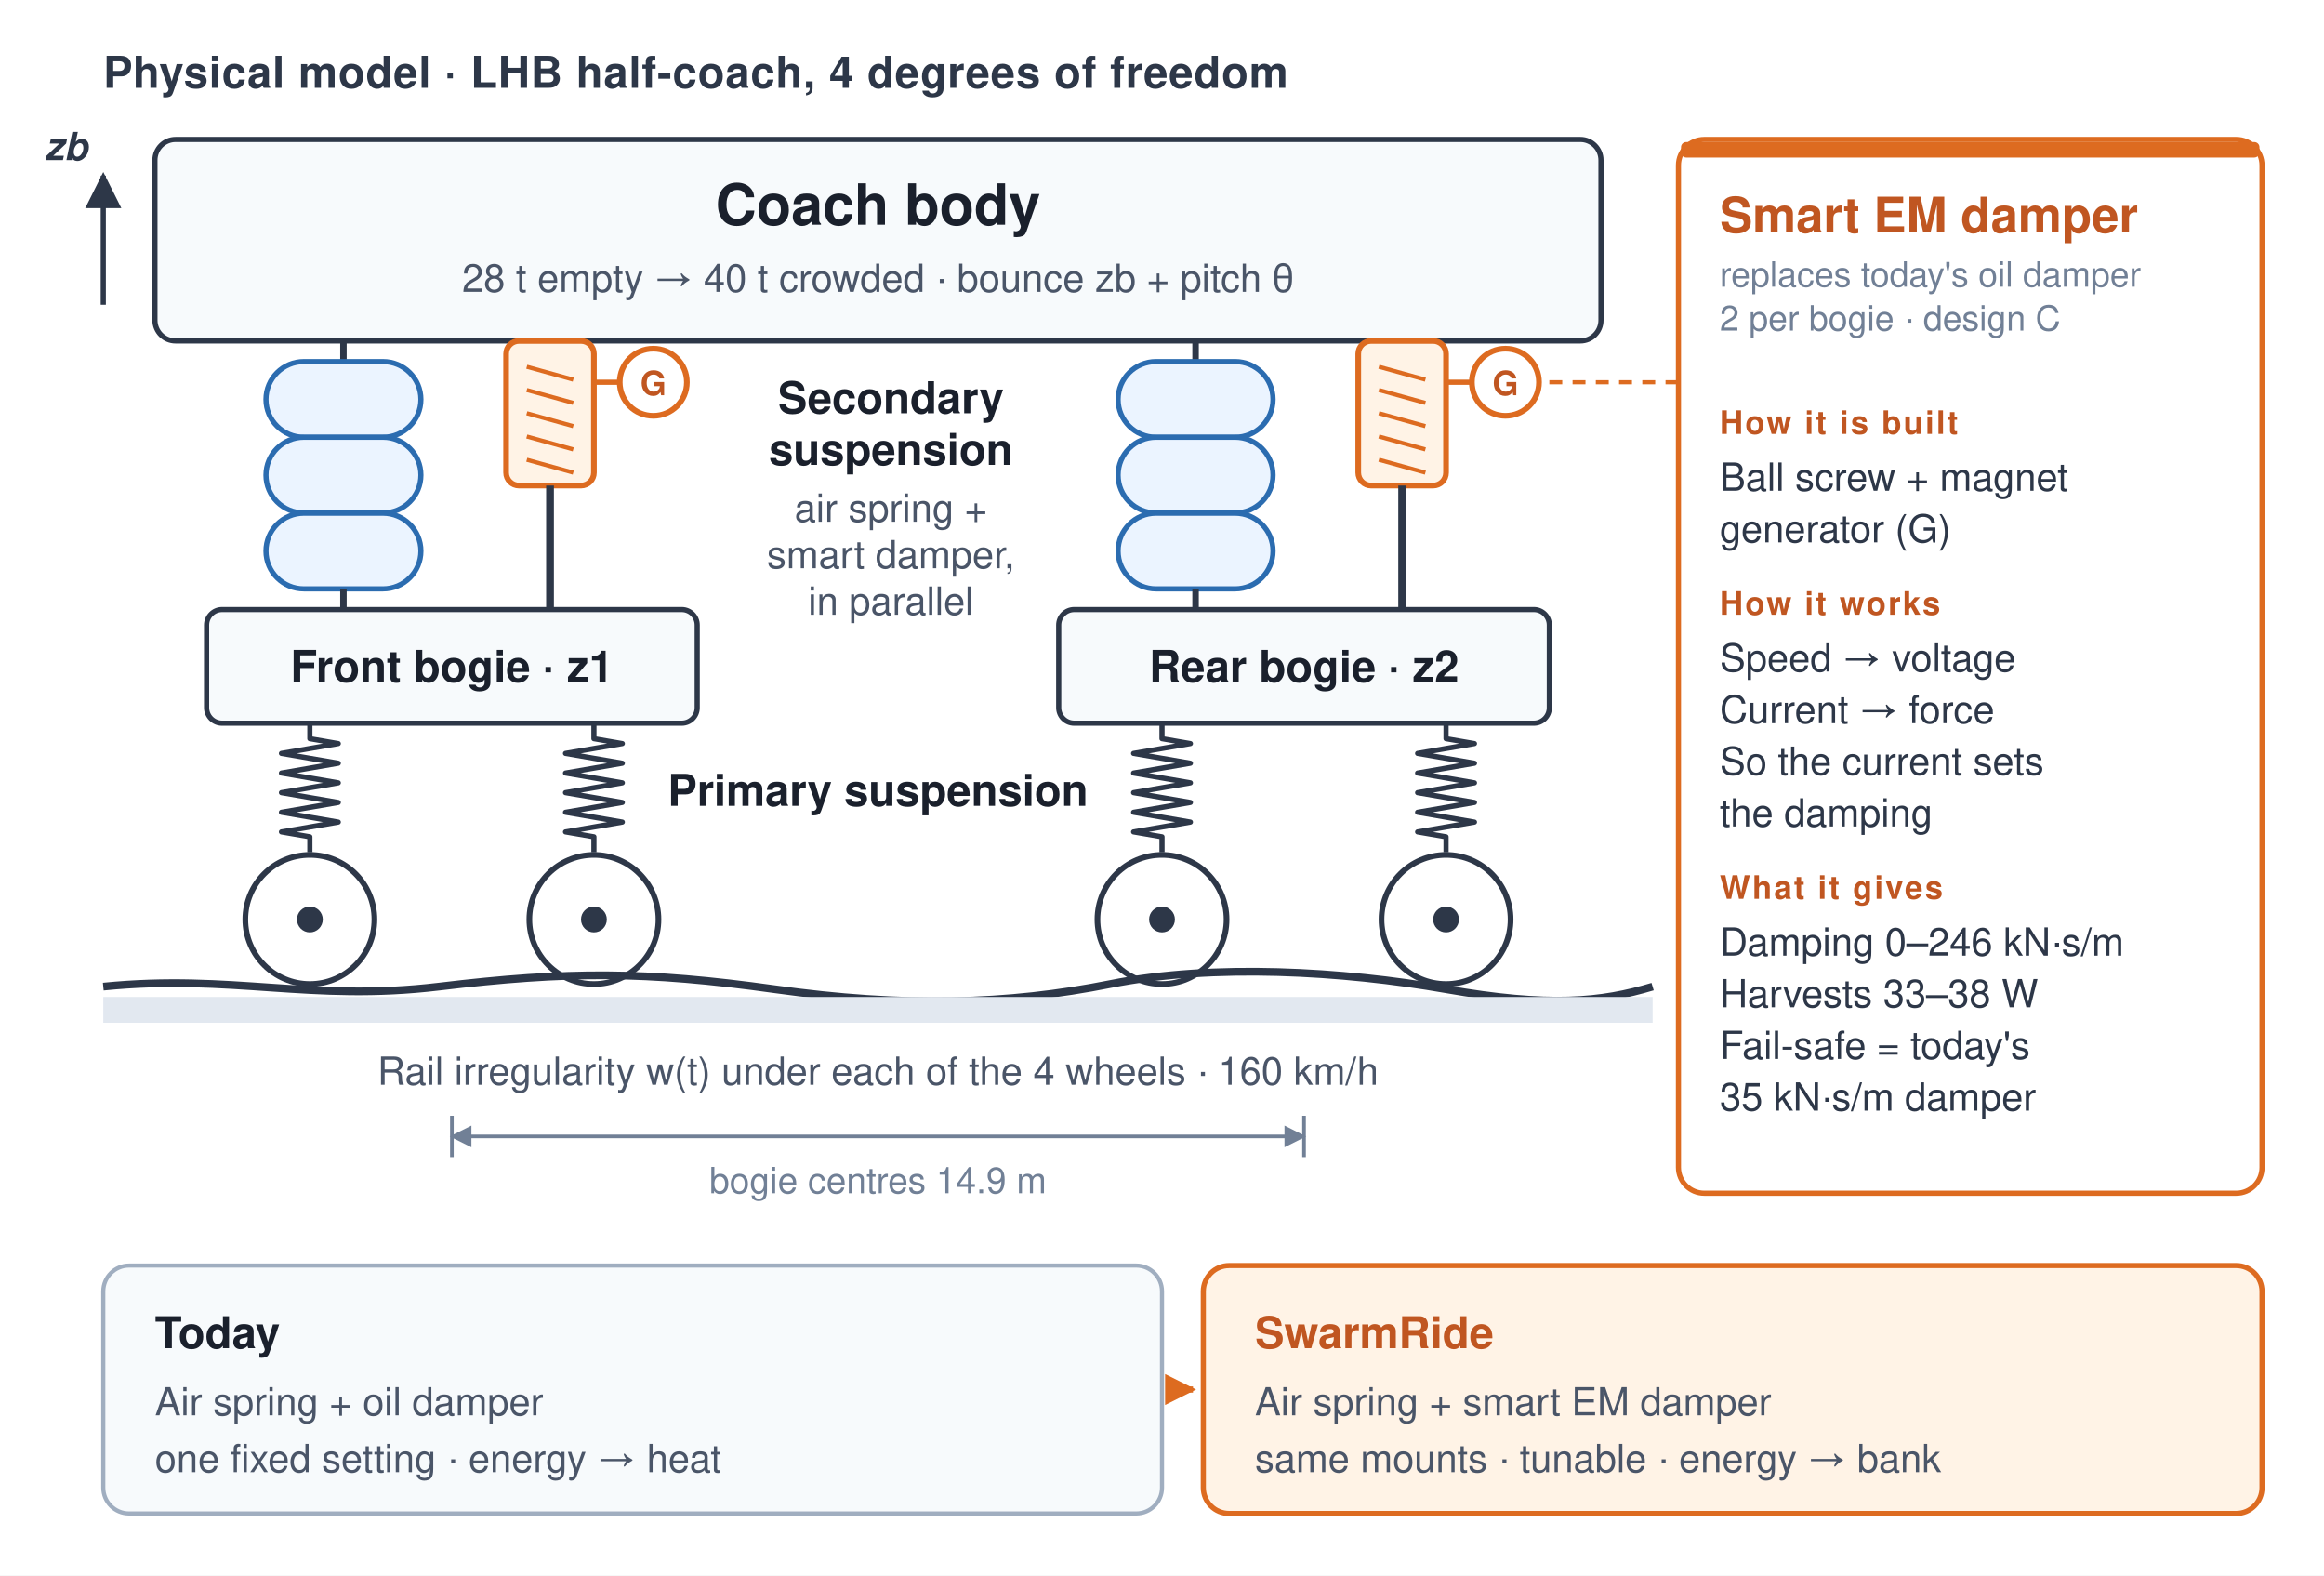
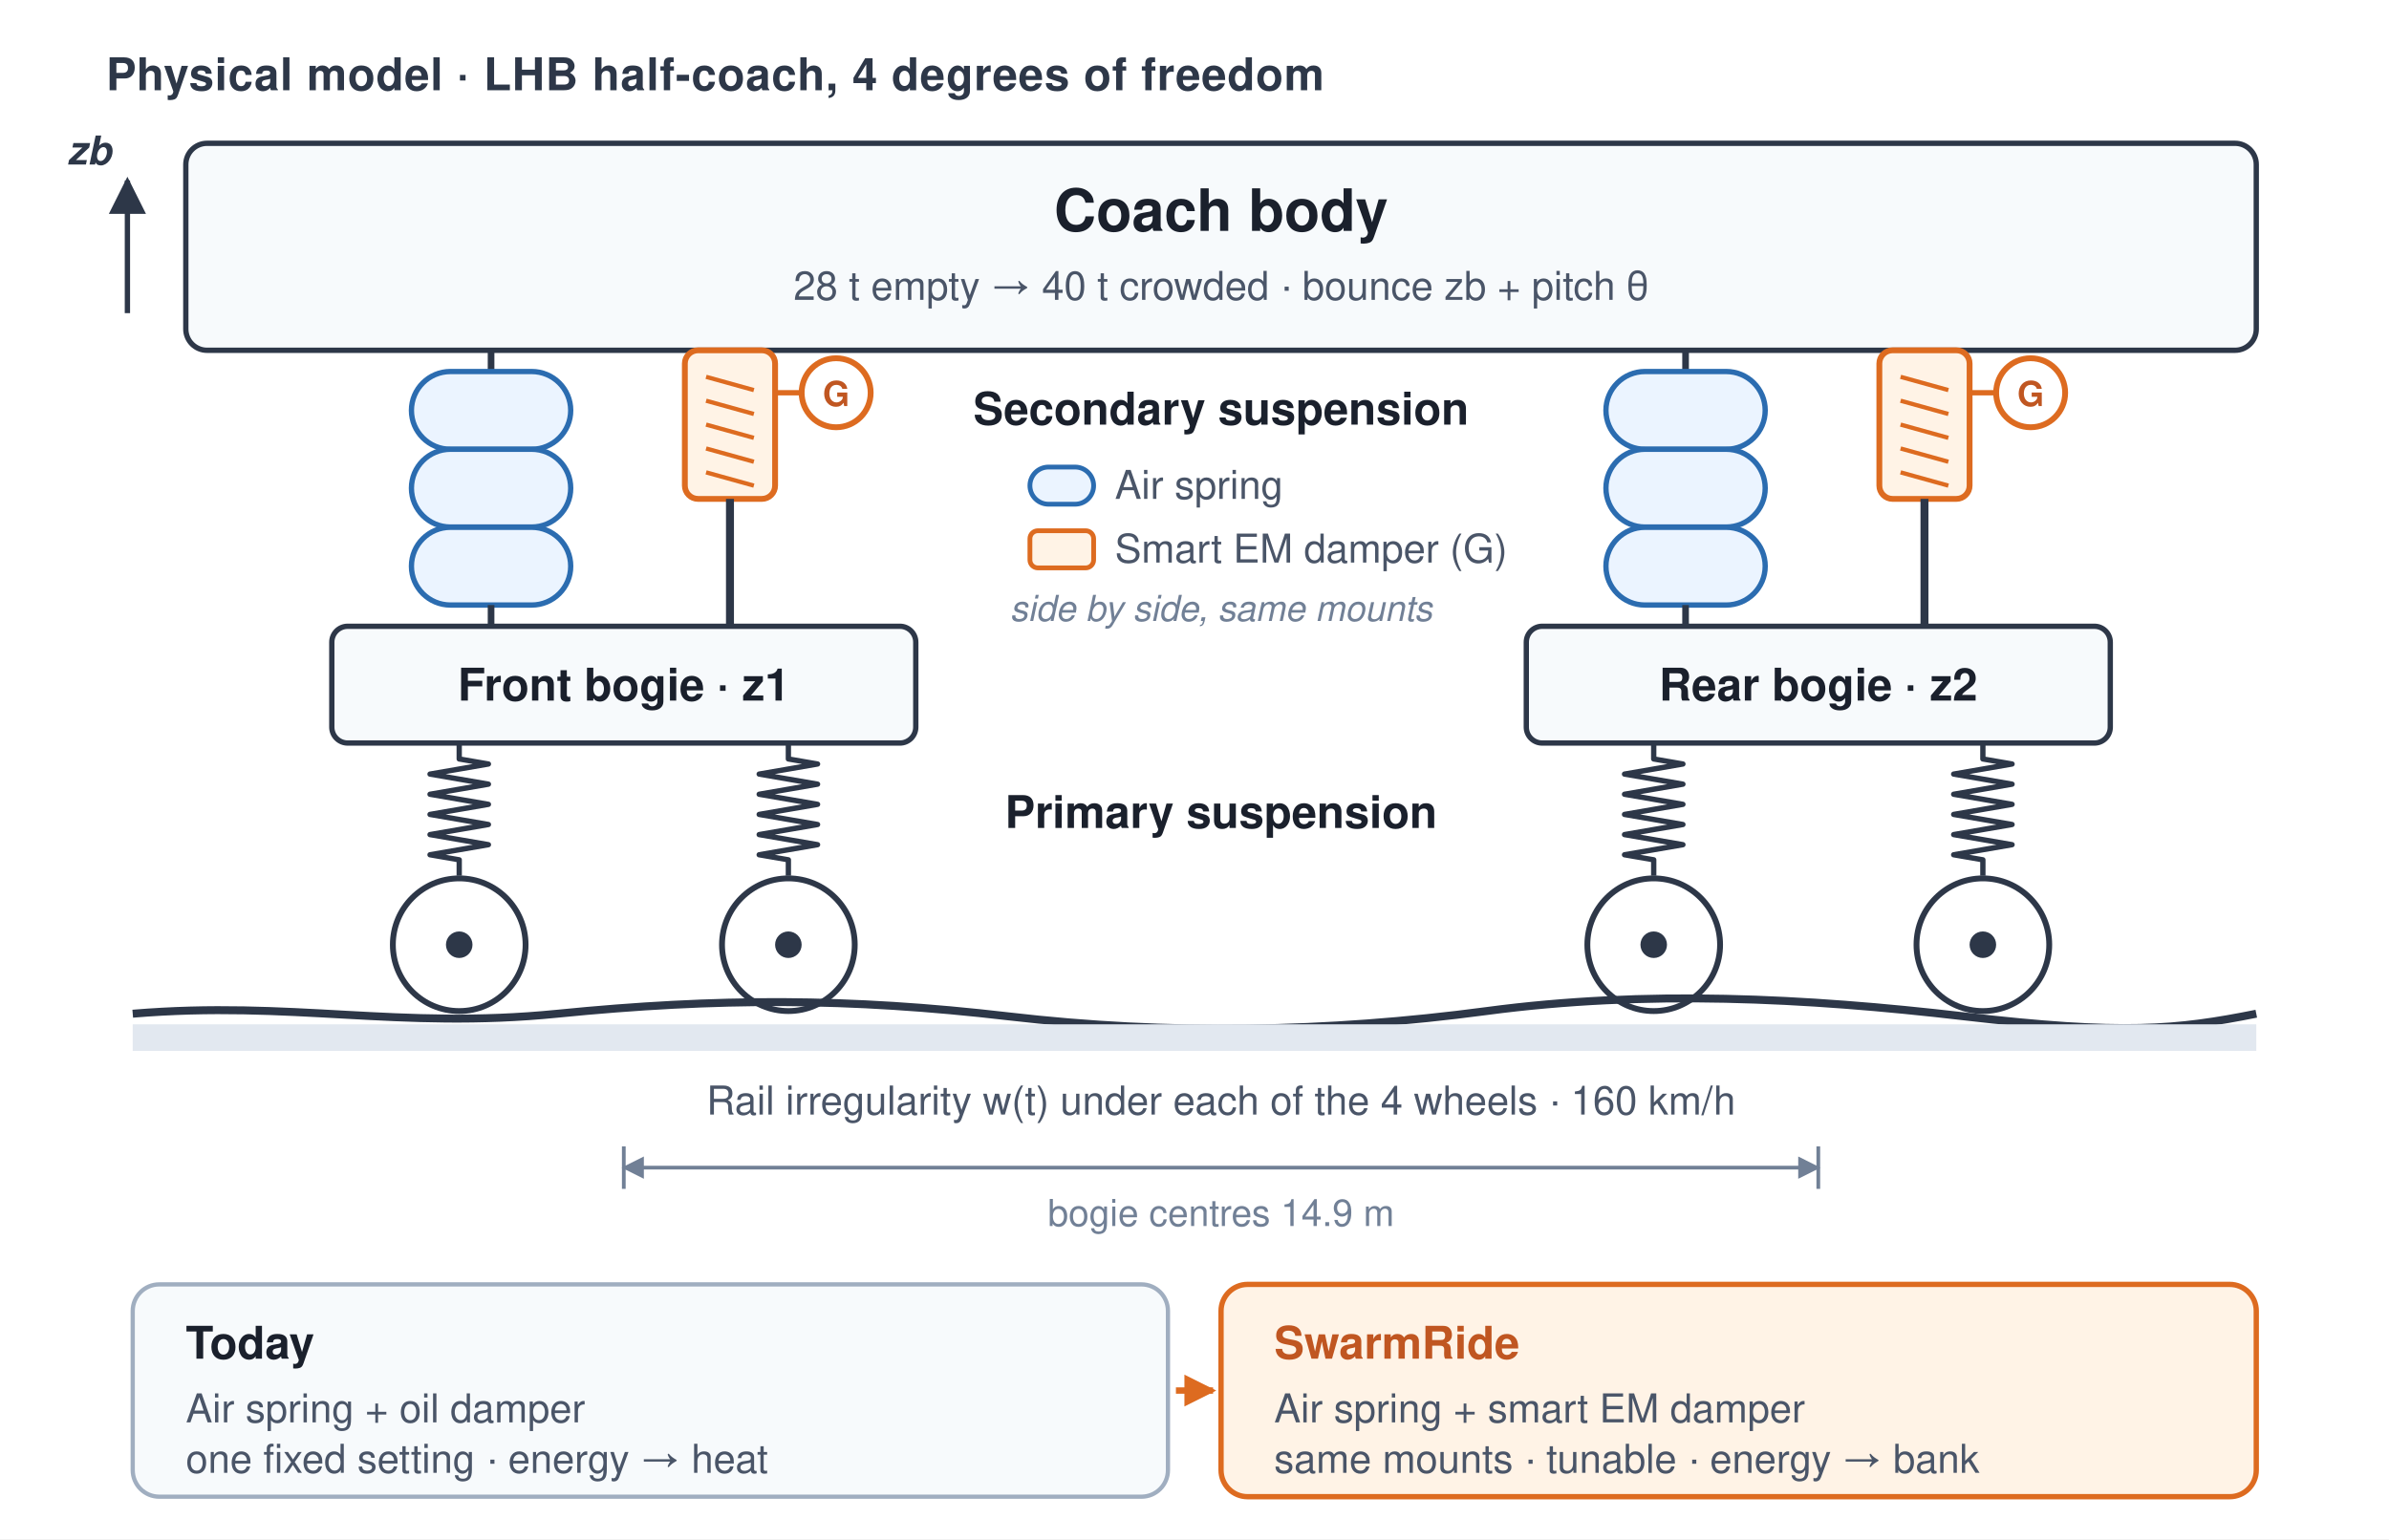
- <svg xmlns="http://www.w3.org/2000/svg" viewBox="0 0 900 610" width="900" height="610" font-family="'Segoe UI', Helvetica, Arial, sans-serif">
+ <svg xmlns="http://www.w3.org/2000/svg" viewBox="0 0 900 580" width="900" height="580" font-family="'Segoe UI', Helvetica, Arial, sans-serif">
  <defs>
    <marker id="a" viewBox="0 0 10 10" refX="9" refY="5" markerWidth="7" markerHeight="7" orient="auto-start-reverse">
      <path d="M0,0 L10,5 L0,10 z" fill="#2D3748" />
    </marker>
    <marker id="g" viewBox="0 0 10 10" refX="9" refY="5" markerWidth="6" markerHeight="6" orient="auto-start-reverse">
      <path d="M0,0 L10,5 L0,10 z" fill="#718096" />
    </marker>
    <marker id="o" viewBox="0 0 10 10" refX="9" refY="5" markerWidth="5" markerHeight="5" orient="auto-start-reverse">
      <path d="M0,0 L10,5 L0,10 z" fill="#DD6B20" />
    </marker>
    <style>
.hd{font-size:17px;font-weight:700;fill:#2D3748;letter-spacing:0.3px}
.big{font-size:22px;font-weight:700;fill:#1A202C}.bt{font-size:17px;font-weight:700;fill:#1A202C}
.btO{font-size:17px;font-weight:700;fill:#C05621}.sub{font-size:15px;fill:#4A5568}
.dof{font-size:15px;font-weight:700;fill:#2D3748;font-style:italic}.gl{font-size:13px;font-weight:700;fill:#C05621}
- .dim{font-size:14px;fill:#718096}.ct{font-size:19px;font-weight:700;fill:#C05621}.cs{font-size:13.5px;fill:#718096}
+ .dim{font-size:14px;fill:#718096}.cap{font-size:13.5px;fill:#718096;font-style:italic}.ct{font-size:19px;font-weight:700;fill:#C05621}.cs{font-size:13.5px;fill:#718096}
.ch{font-size:12.5px;font-weight:700;fill:#C05621;letter-spacing:0.8px}.cl{font-size:15px;fill:#2D3748}
</style>
  </defs>
-   <rect width="900" height="610" fill="#FFFFFF" />
+   <rect width="900" height="580" fill="#FFFFFF" />
  <text x="40" y="34" class="hd" text-anchor="start">Physical model · LHB half-coach, 4 degrees of freedom</text>
-   <rect x="60" y="54" width="560" height="78" rx="8" fill="#F7FAFC" stroke="#2D3748" stroke-width="2" />
-   <text x="340" y="87" class="big" text-anchor="middle">Coach body</text>
-   <text x="340" y="113" class="sub" text-anchor="middle">28 t empty → 40 t crowded  ·  bounce zb + pitch θ</text>
-   <line x1="40" y1="118" x2="40" y2="68" stroke="#2D3748" stroke-width="2" marker-end="url(#a)" />
-   <text x="34" y="62" class="dof" text-anchor="end">zb</text>
-   <line x1="133" y1="132" x2="133" y2="140" stroke="#2D3748" stroke-width="2.5" />
-   <rect x="103" y="140.0" width="60" height="29.3" rx="14.7" fill="#EBF4FF" stroke="#2B6CB0" stroke-width="2" />
-   <rect x="103" y="169.3" width="60" height="29.3" rx="14.7" fill="#EBF4FF" stroke="#2B6CB0" stroke-width="2" />
-   <rect x="103" y="198.7" width="60" height="29.3" rx="14.7" fill="#EBF4FF" stroke="#2B6CB0" stroke-width="2" />
-   <line x1="133" y1="228" x2="133" y2="236" stroke="#2D3748" stroke-width="2.5" />
-   <rect x="196" y="132" width="34" height="56" rx="5" fill="#FFF3E6" stroke="#DD6B20" stroke-width="2.2" />
-   <line x1="204" y1="142" x2="222" y2="147" stroke="#DD6B20" stroke-width="1.6" />
-   <line x1="204" y1="151" x2="222" y2="156" stroke="#DD6B20" stroke-width="1.6" />
-   <line x1="204" y1="160" x2="222" y2="165" stroke="#DD6B20" stroke-width="1.6" />
-   <line x1="204" y1="169" x2="222" y2="174" stroke="#DD6B20" stroke-width="1.6" />
-   <line x1="204" y1="178" x2="222" y2="183" stroke="#DD6B20" stroke-width="1.6" />
-   <line x1="213" y1="188" x2="213" y2="236" stroke="#2D3748" stroke-width="3" />
-   <line x1="230" y1="148" x2="240" y2="148" stroke="#DD6B20" stroke-width="2" />
-   <circle cx="253" cy="148" r="13" fill="#FFFFFF" stroke="#DD6B20" stroke-width="2.2" />
-   <text x="253" y="153" class="gl" text-anchor="middle">G</text>
-   <rect x="80" y="236" width="190" height="44" rx="6" fill="#F7FAFC" stroke="#2D3748" stroke-width="2" />
-   <polyline points="120.0,280.0 120.0,286.0 131.0,287.9 109.0,291.7 131.0,295.5 109.0,299.3 131.0,303.1 109.0,306.9 131.0,310.7 109.0,314.5 131.0,318.3 109.0,322.1 120.0,324.0 120.0,330.0" fill="none" stroke="#2D3748" stroke-width="2" stroke-linejoin="round" />
-   <circle cx="120" cy="356" r="25" fill="#FFFFFF" stroke="#2D3748" stroke-width="2.2" />
-   <circle cx="120" cy="356" r="5" fill="#2D3748" />
-   <polyline points="230.0,280.0 230.0,286.0 241.0,287.9 219.0,291.7 241.0,295.5 219.0,299.3 241.0,303.1 219.0,306.9 241.0,310.7 219.0,314.5 241.0,318.3 219.0,322.1 230.0,324.0 230.0,330.0" fill="none" stroke="#2D3748" stroke-width="2" stroke-linejoin="round" />
-   <circle cx="230" cy="356" r="25" fill="#FFFFFF" stroke="#2D3748" stroke-width="2.2" />
-   <circle cx="230" cy="356" r="5" fill="#2D3748" />
-   <line x1="463" y1="132" x2="463" y2="140" stroke="#2D3748" stroke-width="2.5" />
-   <rect x="433" y="140.0" width="60" height="29.3" rx="14.7" fill="#EBF4FF" stroke="#2B6CB0" stroke-width="2" />
-   <rect x="433" y="169.3" width="60" height="29.3" rx="14.7" fill="#EBF4FF" stroke="#2B6CB0" stroke-width="2" />
-   <rect x="433" y="198.7" width="60" height="29.3" rx="14.7" fill="#EBF4FF" stroke="#2B6CB0" stroke-width="2" />
-   <line x1="463" y1="228" x2="463" y2="236" stroke="#2D3748" stroke-width="2.5" />
-   <rect x="526" y="132" width="34" height="56" rx="5" fill="#FFF3E6" stroke="#DD6B20" stroke-width="2.2" />
-   <line x1="534" y1="142" x2="552" y2="147" stroke="#DD6B20" stroke-width="1.6" />
-   <line x1="534" y1="151" x2="552" y2="156" stroke="#DD6B20" stroke-width="1.6" />
-   <line x1="534" y1="160" x2="552" y2="165" stroke="#DD6B20" stroke-width="1.6" />
-   <line x1="534" y1="169" x2="552" y2="174" stroke="#DD6B20" stroke-width="1.6" />
-   <line x1="534" y1="178" x2="552" y2="183" stroke="#DD6B20" stroke-width="1.6" />
-   <line x1="543" y1="188" x2="543" y2="236" stroke="#2D3748" stroke-width="3" />
-   <line x1="560" y1="148" x2="570" y2="148" stroke="#DD6B20" stroke-width="2" />
-   <circle cx="583" cy="148" r="13" fill="#FFFFFF" stroke="#DD6B20" stroke-width="2.2" />
-   <text x="583" y="153" class="gl" text-anchor="middle">G</text>
-   <rect x="410" y="236" width="190" height="44" rx="6" fill="#F7FAFC" stroke="#2D3748" stroke-width="2" />
-   <polyline points="450.0,280.0 450.0,286.0 461.0,287.9 439.0,291.7 461.0,295.5 439.0,299.3 461.0,303.1 439.0,306.9 461.0,310.7 439.0,314.5 461.0,318.3 439.0,322.1 450.0,324.0 450.0,330.0" fill="none" stroke="#2D3748" stroke-width="2" stroke-linejoin="round" />
-   <circle cx="450" cy="356" r="25" fill="#FFFFFF" stroke="#2D3748" stroke-width="2.2" />
-   <circle cx="450" cy="356" r="5" fill="#2D3748" />
-   <polyline points="560.0,280.0 560.0,286.0 571.0,287.9 549.0,291.7 571.0,295.5 549.0,299.3 571.0,303.1 549.0,306.9 571.0,310.7 549.0,314.5 571.0,318.3 549.0,322.1 560.0,324.0 560.0,330.0" fill="none" stroke="#2D3748" stroke-width="2" stroke-linejoin="round" />
-   <circle cx="560" cy="356" r="25" fill="#FFFFFF" stroke="#2D3748" stroke-width="2.2" />
-   <circle cx="560" cy="356" r="5" fill="#2D3748" />
-   <text x="175" y="264" class="bt" text-anchor="middle">Front bogie · z1</text>
-   <text x="505" y="264" class="bt" text-anchor="middle">Rear bogie · z2</text>
-   <text x="345" y="160" class="bt" text-anchor="middle">Secondary</text>
-   <text x="345" y="180" class="bt" text-anchor="middle">suspension</text>
-   <text x="345" y="202" class="sub" text-anchor="middle">air spring +</text>
-   <text x="345" y="220" class="sub" text-anchor="middle">smart damper,</text>
-   <text x="345" y="238" class="sub" text-anchor="middle">in parallel</text>
-   <text x="340" y="312" class="bt" text-anchor="middle">Primary suspension</text>
-   <path d="M40,382 C90,377 120,388 170,382 S250,376 300,383 S390,389 430,381 S520,376 560,383 S620,388 640,382" fill="none" stroke="#2D3748" stroke-width="3" />
-   <rect x="40" y="386" width="600" height="10" fill="#E2E8F0" />
-   <text x="340" y="420" class="sub" text-anchor="middle">Rail irregularity w(t) under each of the 4 wheels  ·  160 km/h</text>
-   <line x1="175" y1="440" x2="505" y2="440" stroke="#718096" stroke-width="1.4" marker-start="url(#g)" marker-end="url(#g)" />
-   <line x1="175" y1="432" x2="175" y2="448" stroke="#718096" stroke-width="1.4" />
-   <line x1="505" y1="432" x2="505" y2="448" stroke="#718096" stroke-width="1.4" />
-   <text x="340" y="462" class="dim" text-anchor="middle">bogie centres 14.9 m</text>
-   <rect x="650" y="54" width="226" height="408" rx="10" fill="#FFFFFF" stroke="#DD6B20" stroke-width="2" />
-   <rect x="651" y="55" width="224" height="6" rx="2" fill="#DD6B20" />
-   <line x1="650" y1="148" x2="599" y2="148" stroke="#DD6B20" stroke-width="1.6" stroke-dasharray="5 4" />
-   <text x="666" y="90" class="ct" text-anchor="start">Smart EM damper</text>
-   <text x="666" y="111" class="cs" text-anchor="start">replaces today's oil damper</text>
-   <text x="666" y="128" class="cs" text-anchor="start">2 per bogie · design C</text>
-   <text x="666" y="168" class="ch" text-anchor="start">How it is built</text>
-   <text x="666" y="190" class="cl" text-anchor="start">Ball screw + magnet</text>
-   <text x="666" y="210" class="cl" text-anchor="start">generator (G)</text>
-   <text x="666" y="238" class="ch" text-anchor="start">How it works</text>
-   <text x="666" y="260" class="cl" text-anchor="start">Speed → voltage</text>
-   <text x="666" y="280" class="cl" text-anchor="start">Current → force</text>
-   <text x="666" y="300" class="cl" text-anchor="start">So the current sets</text>
-   <text x="666" y="320" class="cl" text-anchor="start">the damping</text>
-   <text x="666" y="348" class="ch" text-anchor="start">What it gives</text>
-   <text x="666" y="370" class="cl" text-anchor="start">Damping 0–246 kN·s/m</text>
-   <text x="666" y="390" class="cl" text-anchor="start">Harvests 33–38 W</text>
-   <text x="666" y="410" class="cl" text-anchor="start">Fail-safe = today's</text>
-   <text x="666" y="430" class="cl" text-anchor="start">35 kN·s/m damper</text>
-   <rect x="40" y="490" width="410" height="96" rx="10" fill="#F7FAFC" stroke="#A0AEC0" stroke-width="1.6" />
-   <text x="60" y="522" class="bt" text-anchor="start">Today</text>
-   <text x="60" y="548" class="sub" text-anchor="start">Air spring + oil damper</text>
-   <text x="60" y="570" class="sub" text-anchor="start">one fixed setting · energy → heat</text>
-   <rect x="466" y="490" width="410" height="96" rx="10" fill="#FFF3E6" stroke="#DD6B20" stroke-width="2" />
-   <text x="486" y="522" class="btO" text-anchor="start">SwarmRide</text>
-   <text x="486" y="548" class="sub" text-anchor="start">Air spring + smart EM damper</text>
-   <text x="486" y="570" class="sub" text-anchor="start">same mounts · tunable · energy → bank</text>
-   <line x1="452" y1="538" x2="462" y2="538" stroke="#DD6B20" stroke-width="2.4" marker-end="url(#o)" />
+   <rect x="70" y="54" width="780" height="78" rx="8" fill="#F7FAFC" stroke="#2D3748" stroke-width="2" />
+   <text x="460" y="87" class="big" text-anchor="middle">Coach body</text>
+   <text x="460" y="113" class="sub" text-anchor="middle">28 t empty → 40 t crowded  ·  bounce zb + pitch θ</text>
+   <line x1="48" y1="118" x2="48" y2="68" stroke="#2D3748" stroke-width="2" marker-end="url(#a)" />
+   <text x="42" y="62" class="dof" text-anchor="end">zb</text>
+   <line x1="185" y1="132" x2="185" y2="140" stroke="#2D3748" stroke-width="2.5" />
+   <rect x="155" y="140.0" width="60" height="29.3" rx="14.7" fill="#EBF4FF" stroke="#2B6CB0" stroke-width="2" />
+   <rect x="155" y="169.3" width="60" height="29.3" rx="14.7" fill="#EBF4FF" stroke="#2B6CB0" stroke-width="2" />
+   <rect x="155" y="198.7" width="60" height="29.3" rx="14.7" fill="#EBF4FF" stroke="#2B6CB0" stroke-width="2" />
+   <line x1="185" y1="228" x2="185" y2="236" stroke="#2D3748" stroke-width="2.5" />
+   <rect x="258" y="132" width="34" height="56" rx="5" fill="#FFF3E6" stroke="#DD6B20" stroke-width="2.2" />
+   <line x1="266" y1="142" x2="284" y2="147" stroke="#DD6B20" stroke-width="1.6" />
+   <line x1="266" y1="151" x2="284" y2="156" stroke="#DD6B20" stroke-width="1.6" />
+   <line x1="266" y1="160" x2="284" y2="165" stroke="#DD6B20" stroke-width="1.6" />
+   <line x1="266" y1="169" x2="284" y2="174" stroke="#DD6B20" stroke-width="1.6" />
+   <line x1="266" y1="178" x2="284" y2="183" stroke="#DD6B20" stroke-width="1.6" />
+   <line x1="275" y1="188" x2="275" y2="236" stroke="#2D3748" stroke-width="3" />
+   <line x1="292" y1="148" x2="302" y2="148" stroke="#DD6B20" stroke-width="2" />
+   <circle cx="315" cy="148" r="13" fill="#FFFFFF" stroke="#DD6B20" stroke-width="2.2" />
+   <text x="315" y="153" class="gl" text-anchor="middle">G</text>
+   <rect x="125" y="236" width="220" height="44" rx="6" fill="#F7FAFC" stroke="#2D3748" stroke-width="2" />
+   <polyline points="173.0,280.0 173.0,286.0 184.0,287.9 162.0,291.7 184.0,295.5 162.0,299.3 184.0,303.1 162.0,306.9 184.0,310.7 162.0,314.5 184.0,318.3 162.0,322.1 173.0,324.0 173.0,330.0" fill="none" stroke="#2D3748" stroke-width="2" stroke-linejoin="round" />
+   <circle cx="173" cy="356" r="25" fill="#FFFFFF" stroke="#2D3748" stroke-width="2.2" />
+   <circle cx="173" cy="356" r="5" fill="#2D3748" />
+   <polyline points="297.0,280.0 297.0,286.0 308.0,287.9 286.0,291.7 308.0,295.5 286.0,299.3 308.0,303.1 286.0,306.9 308.0,310.7 286.0,314.5 308.0,318.3 286.0,322.1 297.0,324.0 297.0,330.0" fill="none" stroke="#2D3748" stroke-width="2" stroke-linejoin="round" />
+   <circle cx="297" cy="356" r="25" fill="#FFFFFF" stroke="#2D3748" stroke-width="2.2" />
+   <circle cx="297" cy="356" r="5" fill="#2D3748" />
+   <line x1="635" y1="132" x2="635" y2="140" stroke="#2D3748" stroke-width="2.5" />
+   <rect x="605" y="140.0" width="60" height="29.3" rx="14.7" fill="#EBF4FF" stroke="#2B6CB0" stroke-width="2" />
+   <rect x="605" y="169.3" width="60" height="29.3" rx="14.7" fill="#EBF4FF" stroke="#2B6CB0" stroke-width="2" />
+   <rect x="605" y="198.7" width="60" height="29.3" rx="14.7" fill="#EBF4FF" stroke="#2B6CB0" stroke-width="2" />
+   <line x1="635" y1="228" x2="635" y2="236" stroke="#2D3748" stroke-width="2.5" />
+   <rect x="708" y="132" width="34" height="56" rx="5" fill="#FFF3E6" stroke="#DD6B20" stroke-width="2.2" />
+   <line x1="716" y1="142" x2="734" y2="147" stroke="#DD6B20" stroke-width="1.6" />
+   <line x1="716" y1="151" x2="734" y2="156" stroke="#DD6B20" stroke-width="1.6" />
+   <line x1="716" y1="160" x2="734" y2="165" stroke="#DD6B20" stroke-width="1.6" />
+   <line x1="716" y1="169" x2="734" y2="174" stroke="#DD6B20" stroke-width="1.6" />
+   <line x1="716" y1="178" x2="734" y2="183" stroke="#DD6B20" stroke-width="1.6" />
+   <line x1="725" y1="188" x2="725" y2="236" stroke="#2D3748" stroke-width="3" />
+   <line x1="742" y1="148" x2="752" y2="148" stroke="#DD6B20" stroke-width="2" />
+   <circle cx="765" cy="148" r="13" fill="#FFFFFF" stroke="#DD6B20" stroke-width="2.2" />
+   <text x="765" y="153" class="gl" text-anchor="middle">G</text>
+   <rect x="575" y="236" width="220" height="44" rx="6" fill="#F7FAFC" stroke="#2D3748" stroke-width="2" />
+   <polyline points="623.0,280.0 623.0,286.0 634.0,287.9 612.0,291.7 634.0,295.5 612.0,299.3 634.0,303.1 612.0,306.9 634.0,310.7 612.0,314.5 634.0,318.3 612.0,322.1 623.0,324.0 623.0,330.0" fill="none" stroke="#2D3748" stroke-width="2" stroke-linejoin="round" />
+   <circle cx="623" cy="356" r="25" fill="#FFFFFF" stroke="#2D3748" stroke-width="2.2" />
+   <circle cx="623" cy="356" r="5" fill="#2D3748" />
+   <polyline points="747.0,280.0 747.0,286.0 758.0,287.9 736.0,291.7 758.0,295.5 736.0,299.3 758.0,303.1 736.0,306.9 758.0,310.7 736.0,314.5 758.0,318.3 736.0,322.1 747.0,324.0 747.0,330.0" fill="none" stroke="#2D3748" stroke-width="2" stroke-linejoin="round" />
+   <circle cx="747" cy="356" r="25" fill="#FFFFFF" stroke="#2D3748" stroke-width="2.2" />
+   <circle cx="747" cy="356" r="5" fill="#2D3748" />
+   <text x="235" y="264" class="bt" text-anchor="middle">Front bogie · z1</text>
+   <text x="685" y="264" class="bt" text-anchor="middle">Rear bogie · z2</text>
+   <text x="460" y="160" class="bt" text-anchor="middle">Secondary suspension</text>
+   <rect x="388" y="176" width="24" height="14" rx="7" fill="#EBF4FF" stroke="#2B6CB0" stroke-width="1.8" />
+   <text x="420" y="188" class="sub" text-anchor="start">Air spring</text>
+   <rect x="388" y="200" width="24" height="14" rx="3" fill="#FFF3E6" stroke="#DD6B20" stroke-width="1.8" />
+   <text x="420" y="212" class="sub" text-anchor="start">Smart EM damper (G)</text>
+   <text x="460" y="234" class="cap" text-anchor="middle">side by side, same mounts</text>
+   <text x="460" y="312" class="bt" text-anchor="middle">Primary suspension</text>
+   <path d="M50,382 C110,377 150,388 210,382 S320,376 380,383 S500,389 560,381 S680,376 740,383 S820,388 850,382" fill="none" stroke="#2D3748" stroke-width="3" />
+   <rect x="50" y="386" width="800" height="10" fill="#E2E8F0" />
+   <text x="460" y="420" class="sub" text-anchor="middle">Rail irregularity w(t) under each of the 4 wheels  ·  160 km/h</text>
+   <line x1="235" y1="440" x2="685" y2="440" stroke="#718096" stroke-width="1.4" marker-start="url(#g)" marker-end="url(#g)" />
+   <line x1="235" y1="432" x2="235" y2="448" stroke="#718096" stroke-width="1.4" />
+   <line x1="685" y1="432" x2="685" y2="448" stroke="#718096" stroke-width="1.4" />
+   <text x="460" y="462" class="dim" text-anchor="middle">bogie centres 14.9 m</text>
+   <rect x="50" y="484" width="390" height="80" rx="10" fill="#F7FAFC" stroke="#A0AEC0" stroke-width="1.6" />
+   <text x="70" y="512" class="bt" text-anchor="start">Today</text>
+   <text x="70" y="536" class="sub" text-anchor="start">Air spring + oil damper</text>
+   <text x="70" y="555" class="sub" text-anchor="start">one fixed setting · energy → heat</text>
+   <rect x="460" y="484" width="390" height="80" rx="10" fill="#FFF3E6" stroke="#DD6B20" stroke-width="2" />
+   <text x="480" y="512" class="btO" text-anchor="start">SwarmRide</text>
+   <text x="480" y="536" class="sub" text-anchor="start">Air spring + smart EM damper</text>
+   <text x="480" y="555" class="sub" text-anchor="start">same mounts · tunable · energy → bank</text>
+   <line x1="443" y1="524" x2="457" y2="524" stroke="#DD6B20" stroke-width="2.4" marker-end="url(#o)" />
</svg>
